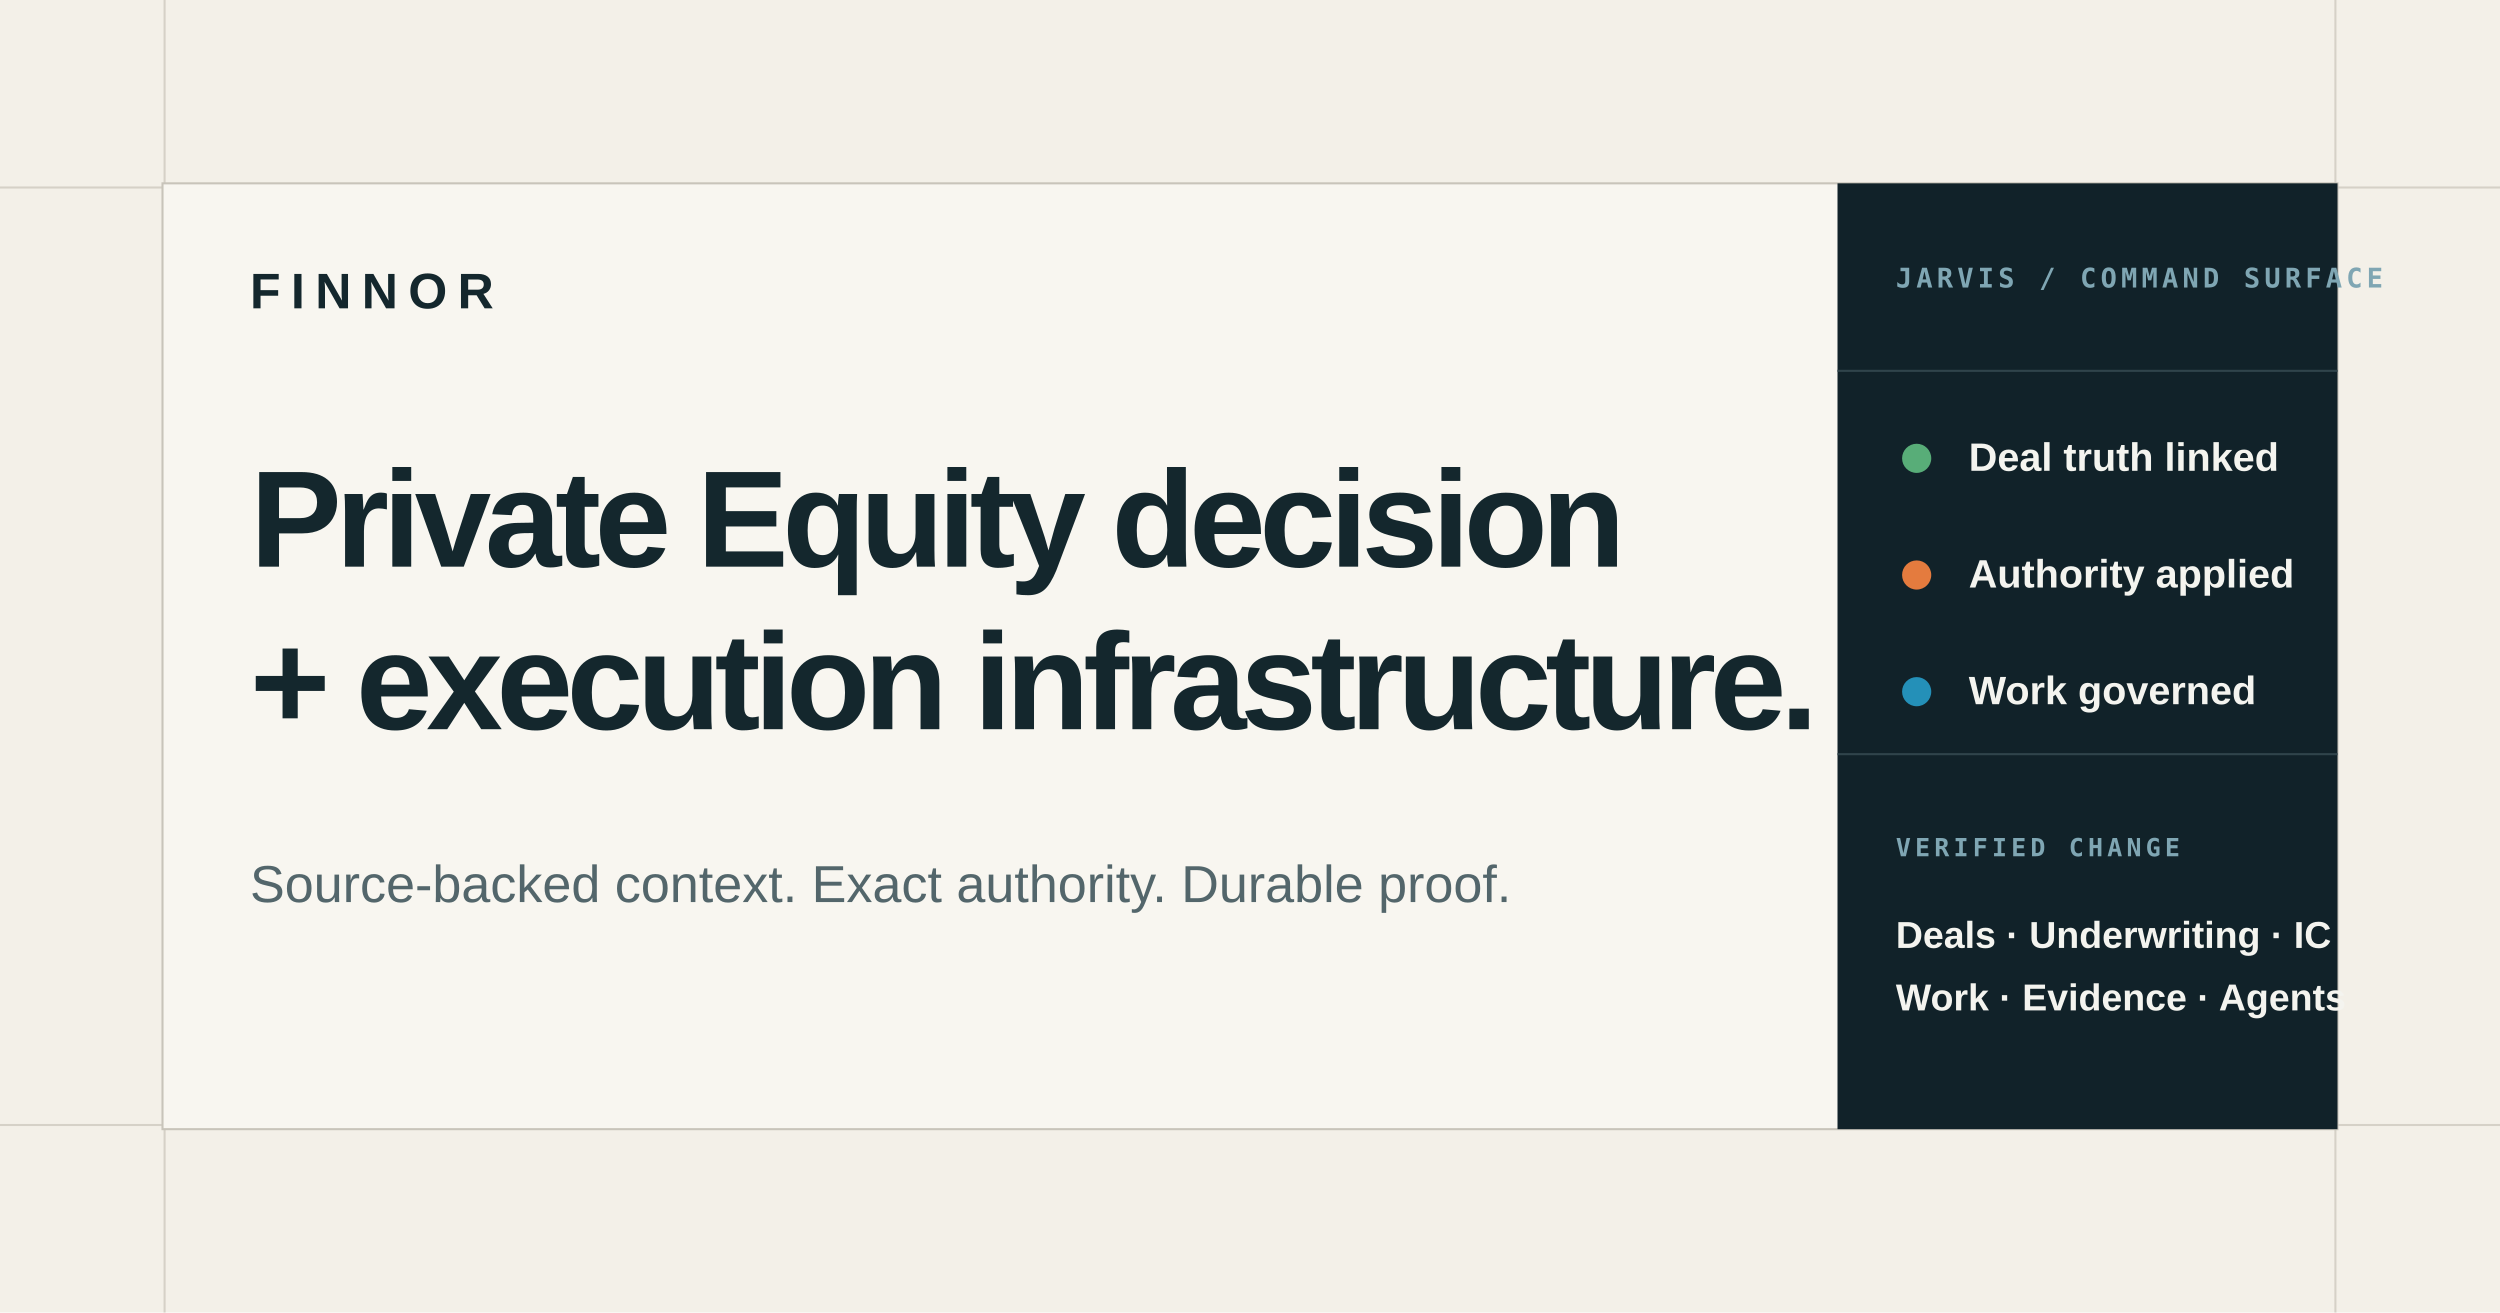
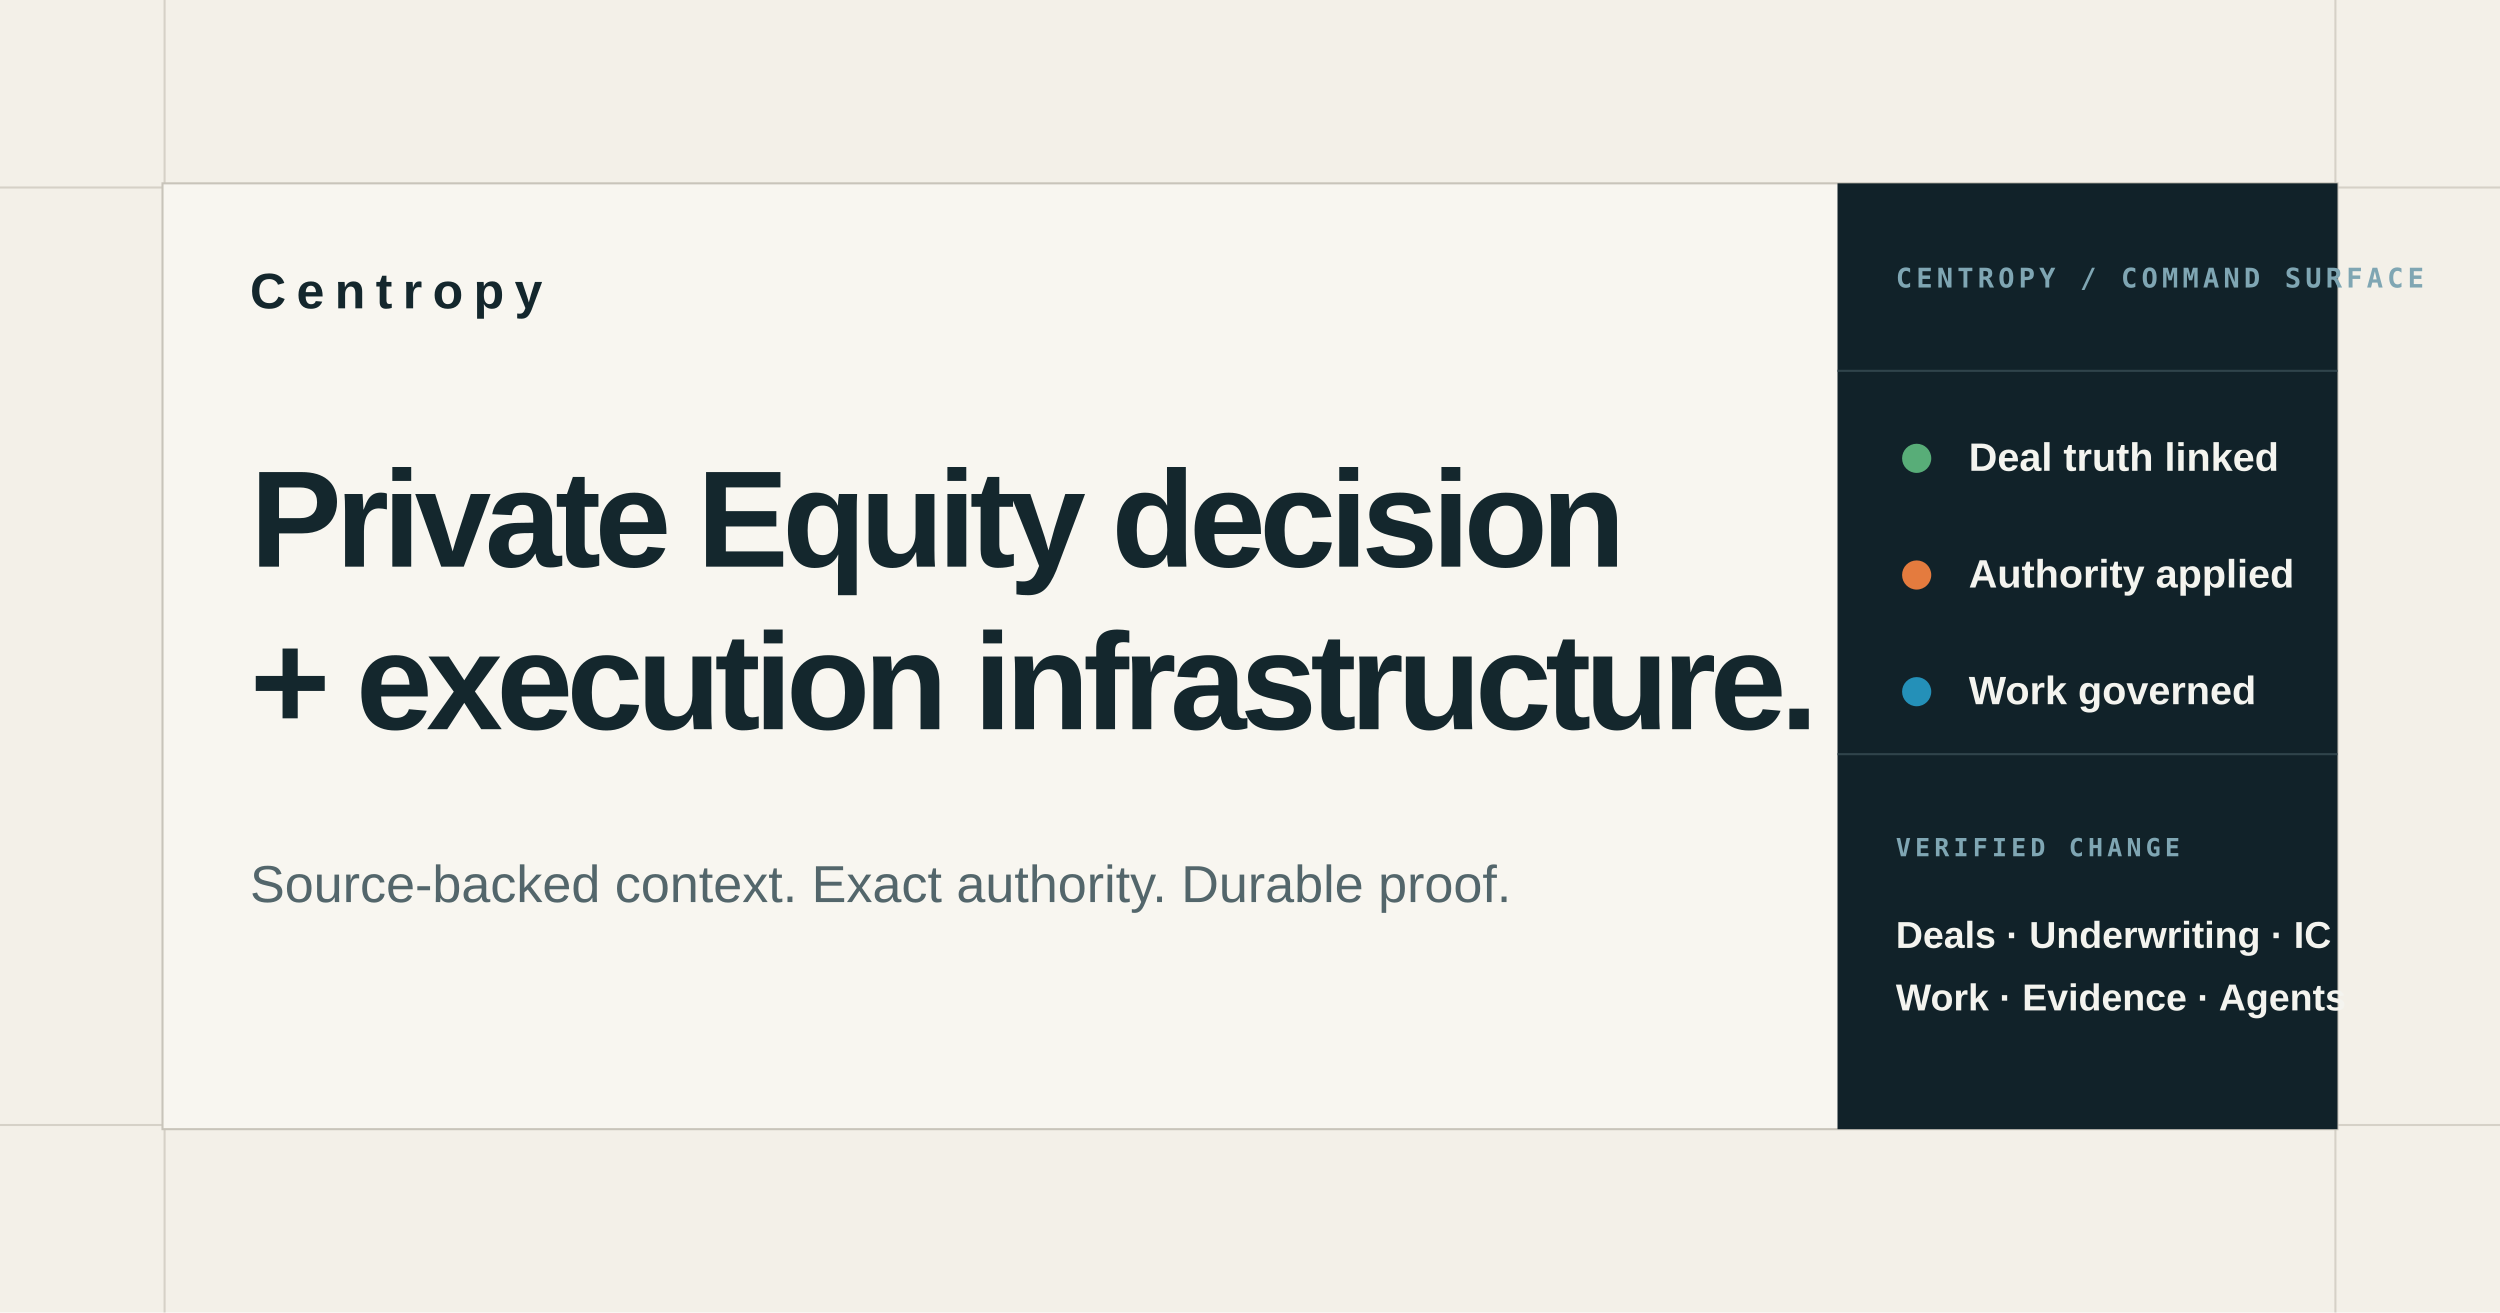
<svg xmlns="http://www.w3.org/2000/svg" width="1200" height="630" viewBox="0 0 1200 630" fill="none">
  <rect width="1200" height="630" fill="#F3F0E8" />
  <path d="M0 90H1200M0 540H1200" stroke="#D5D1C7" />
  <path d="M79 0V630M1121 0V630" stroke="#D5D1C7" />
  <rect x="78" y="88" width="1044" height="454" fill="#F8F6F0" stroke="#C8C4BA" />
  <rect x="882" y="88" width="240" height="454" fill="#112229" />
  <path d="M882 178H1122M882 362H1122" stroke="#30444B" />
-   <text x="120" y="148" fill="#14272D" font-family="Arial, sans-serif" font-size="24" font-weight="800" letter-spacing="5">FINNOR</text>
+   <text x="120" y="148" fill="#14272D" font-family="Arial, sans-serif" font-size="24" font-weight="800" letter-spacing="5">Centropy</text>
  <text x="120" y="272" fill="#14272D" font-family="Arial, sans-serif" font-size="66" font-weight="800" letter-spacing="-3">Private Equity decision</text>
  <text x="120" y="350" fill="#14272D" font-family="Arial, sans-serif" font-size="66" font-weight="800" letter-spacing="-3">+ execution infrastructure.</text>
  <text x="120" y="433" fill="#53666B" font-family="Arial, sans-serif" font-size="25" font-weight="500">Source-backed context. Exact authority. Durable proof.</text>
-   <text x="910" y="138" fill="#7FA6B3" font-family="monospace" font-size="13" font-weight="700" letter-spacing="2">JARVIS / COMMAND SURFACE</text>
+   <text x="910" y="138" fill="#7FA6B3" font-family="monospace" font-size="13" font-weight="700" letter-spacing="2">CENTROPY / COMMAND SURFACE</text>
  <circle cx="920" cy="220" r="7" fill="#58AD78" />
  <text x="945" y="226" fill="#F4F4EF" font-family="Arial, sans-serif" font-size="19" font-weight="700">Deal truth linked</text>
  <circle cx="920" cy="276" r="7" fill="#E47B3E" />
  <text x="945" y="282" fill="#F4F4EF" font-family="Arial, sans-serif" font-size="19" font-weight="700">Authority applied</text>
  <circle cx="920" cy="332" r="7" fill="#2490B8" />
  <text x="945" y="338" fill="#F4F4EF" font-family="Arial, sans-serif" font-size="19" font-weight="700">Work governed</text>
  <text x="910" y="411" fill="#7FA6B3" font-family="monospace" font-size="12" font-weight="700" letter-spacing="2">VERIFIED CHANGE</text>
  <text x="910" y="455" fill="#F4F4EF" font-family="Arial, sans-serif" font-size="18" font-weight="700">Deals · Underwriting · IC</text>
  <text x="910" y="485" fill="#F4F4EF" font-family="Arial, sans-serif" font-size="18" font-weight="700">Work · Evidence · Agents</text>
</svg>
